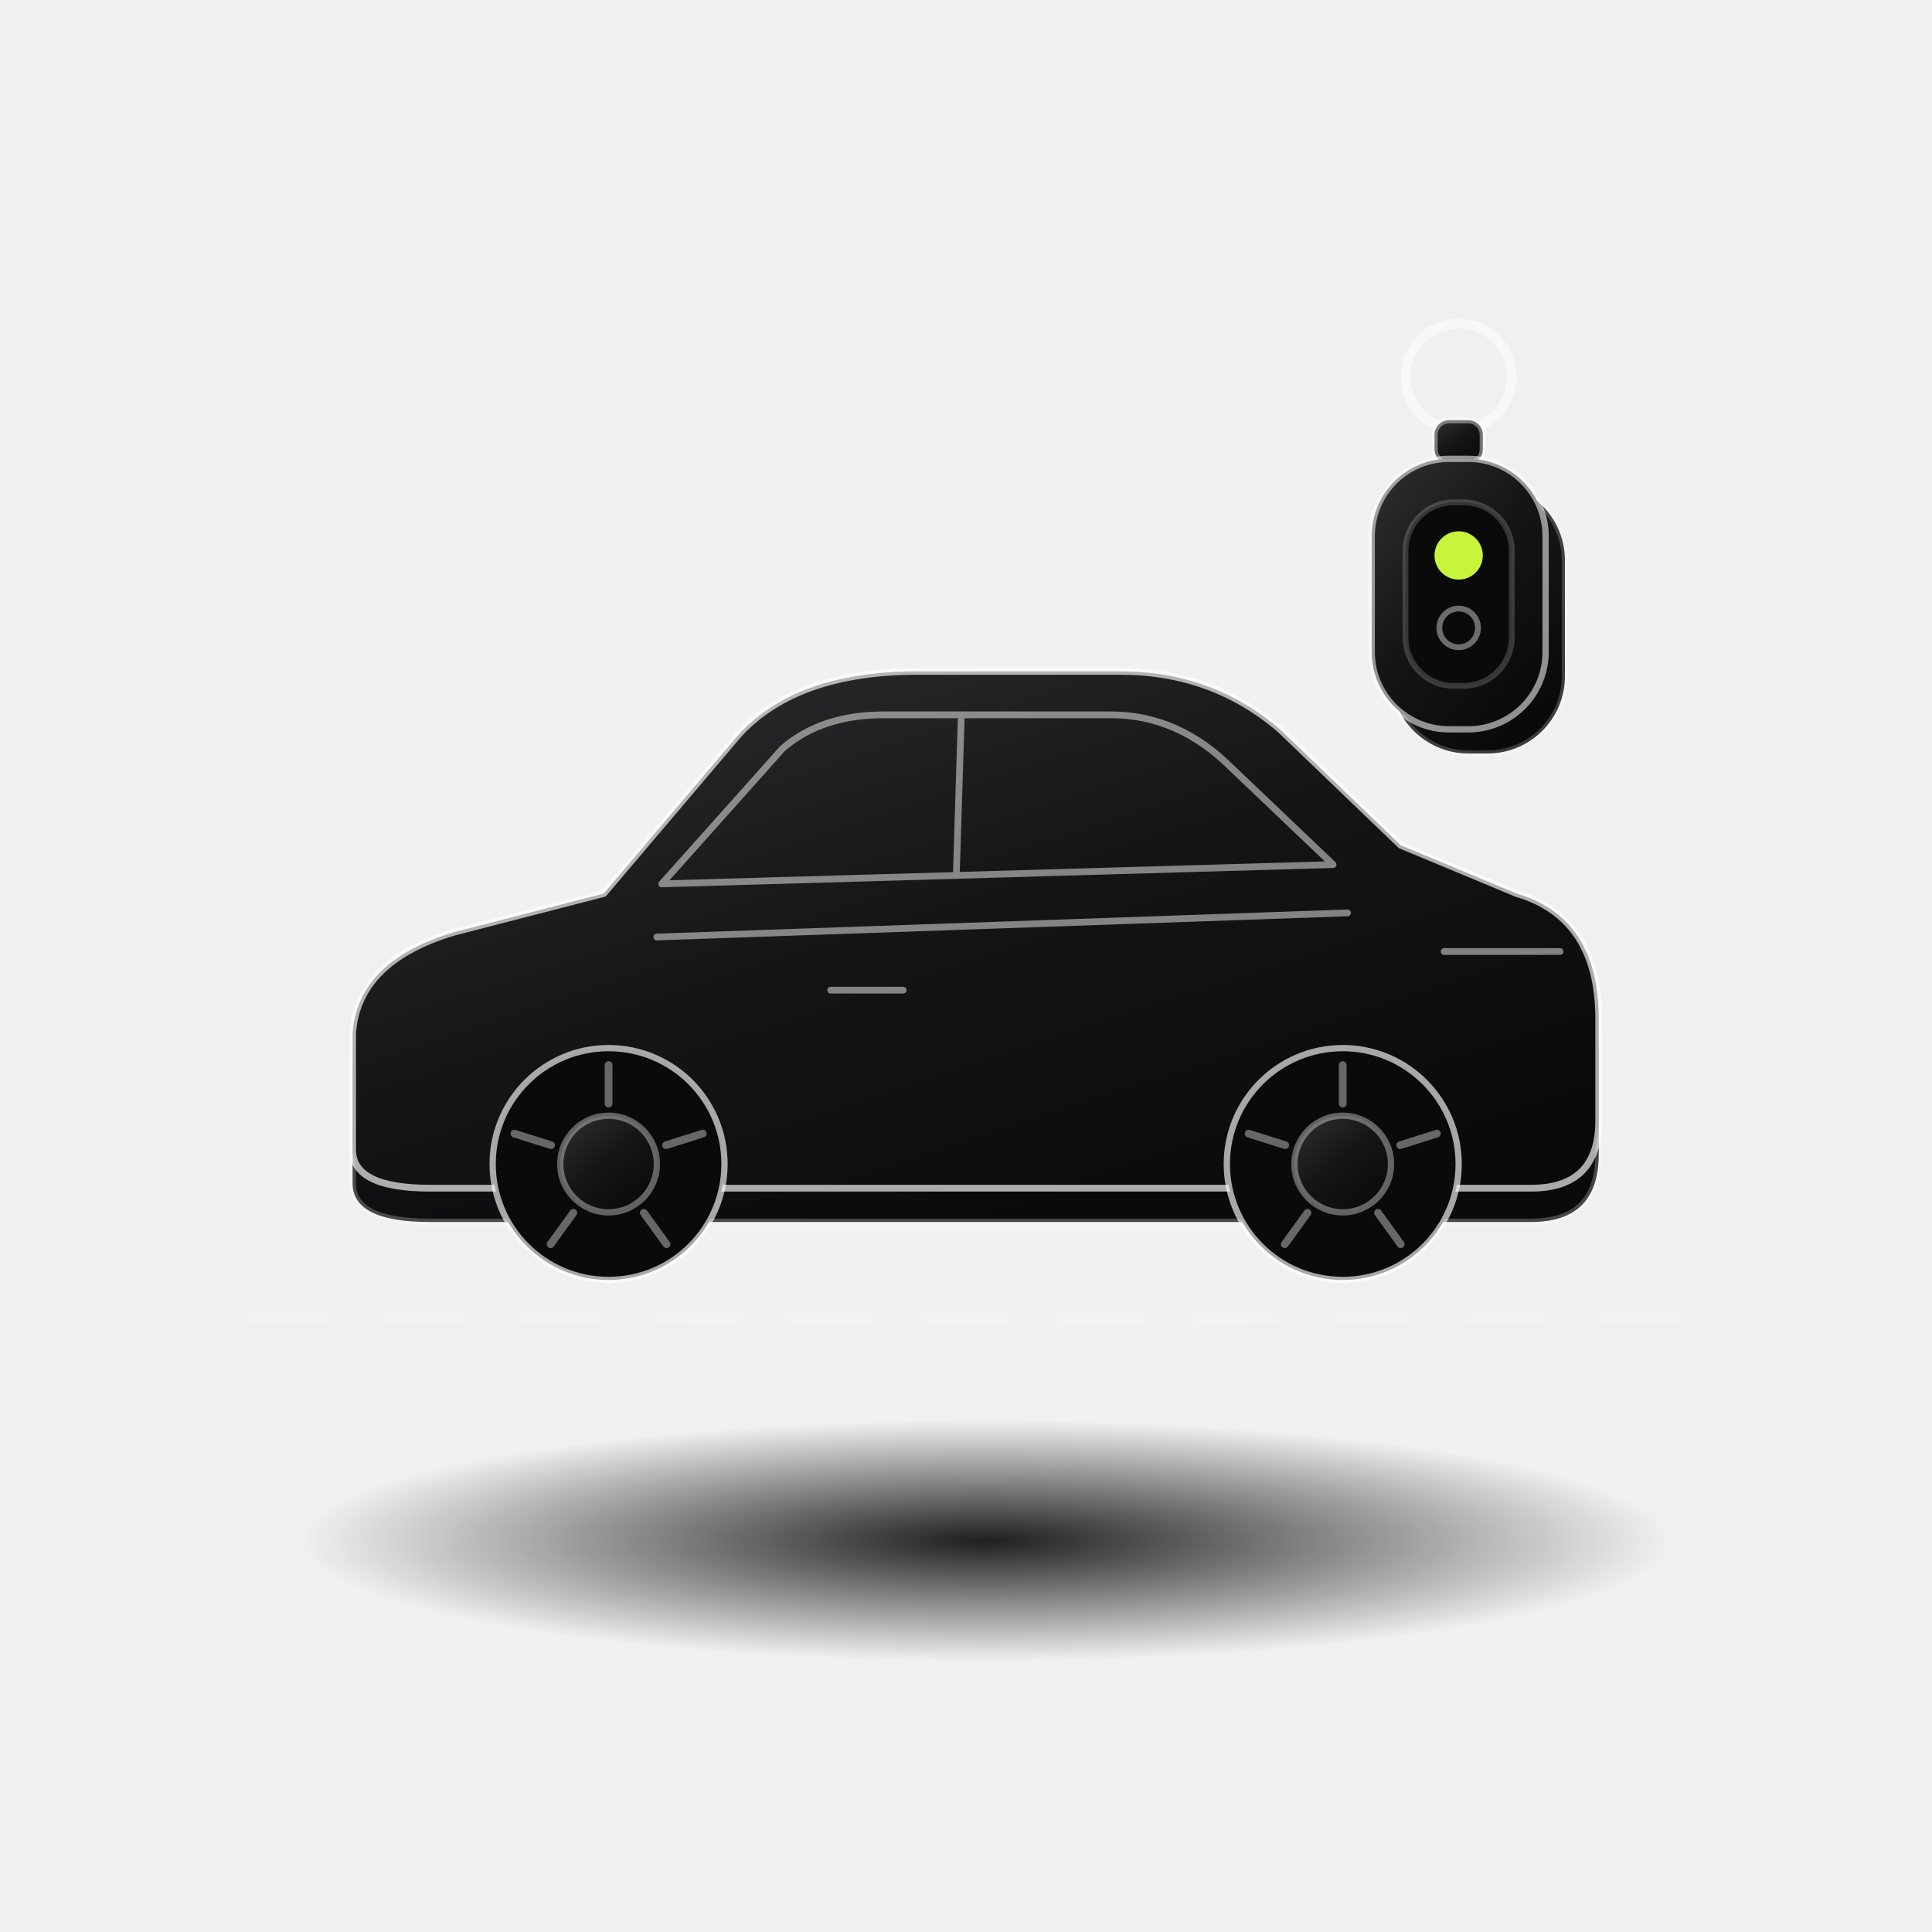
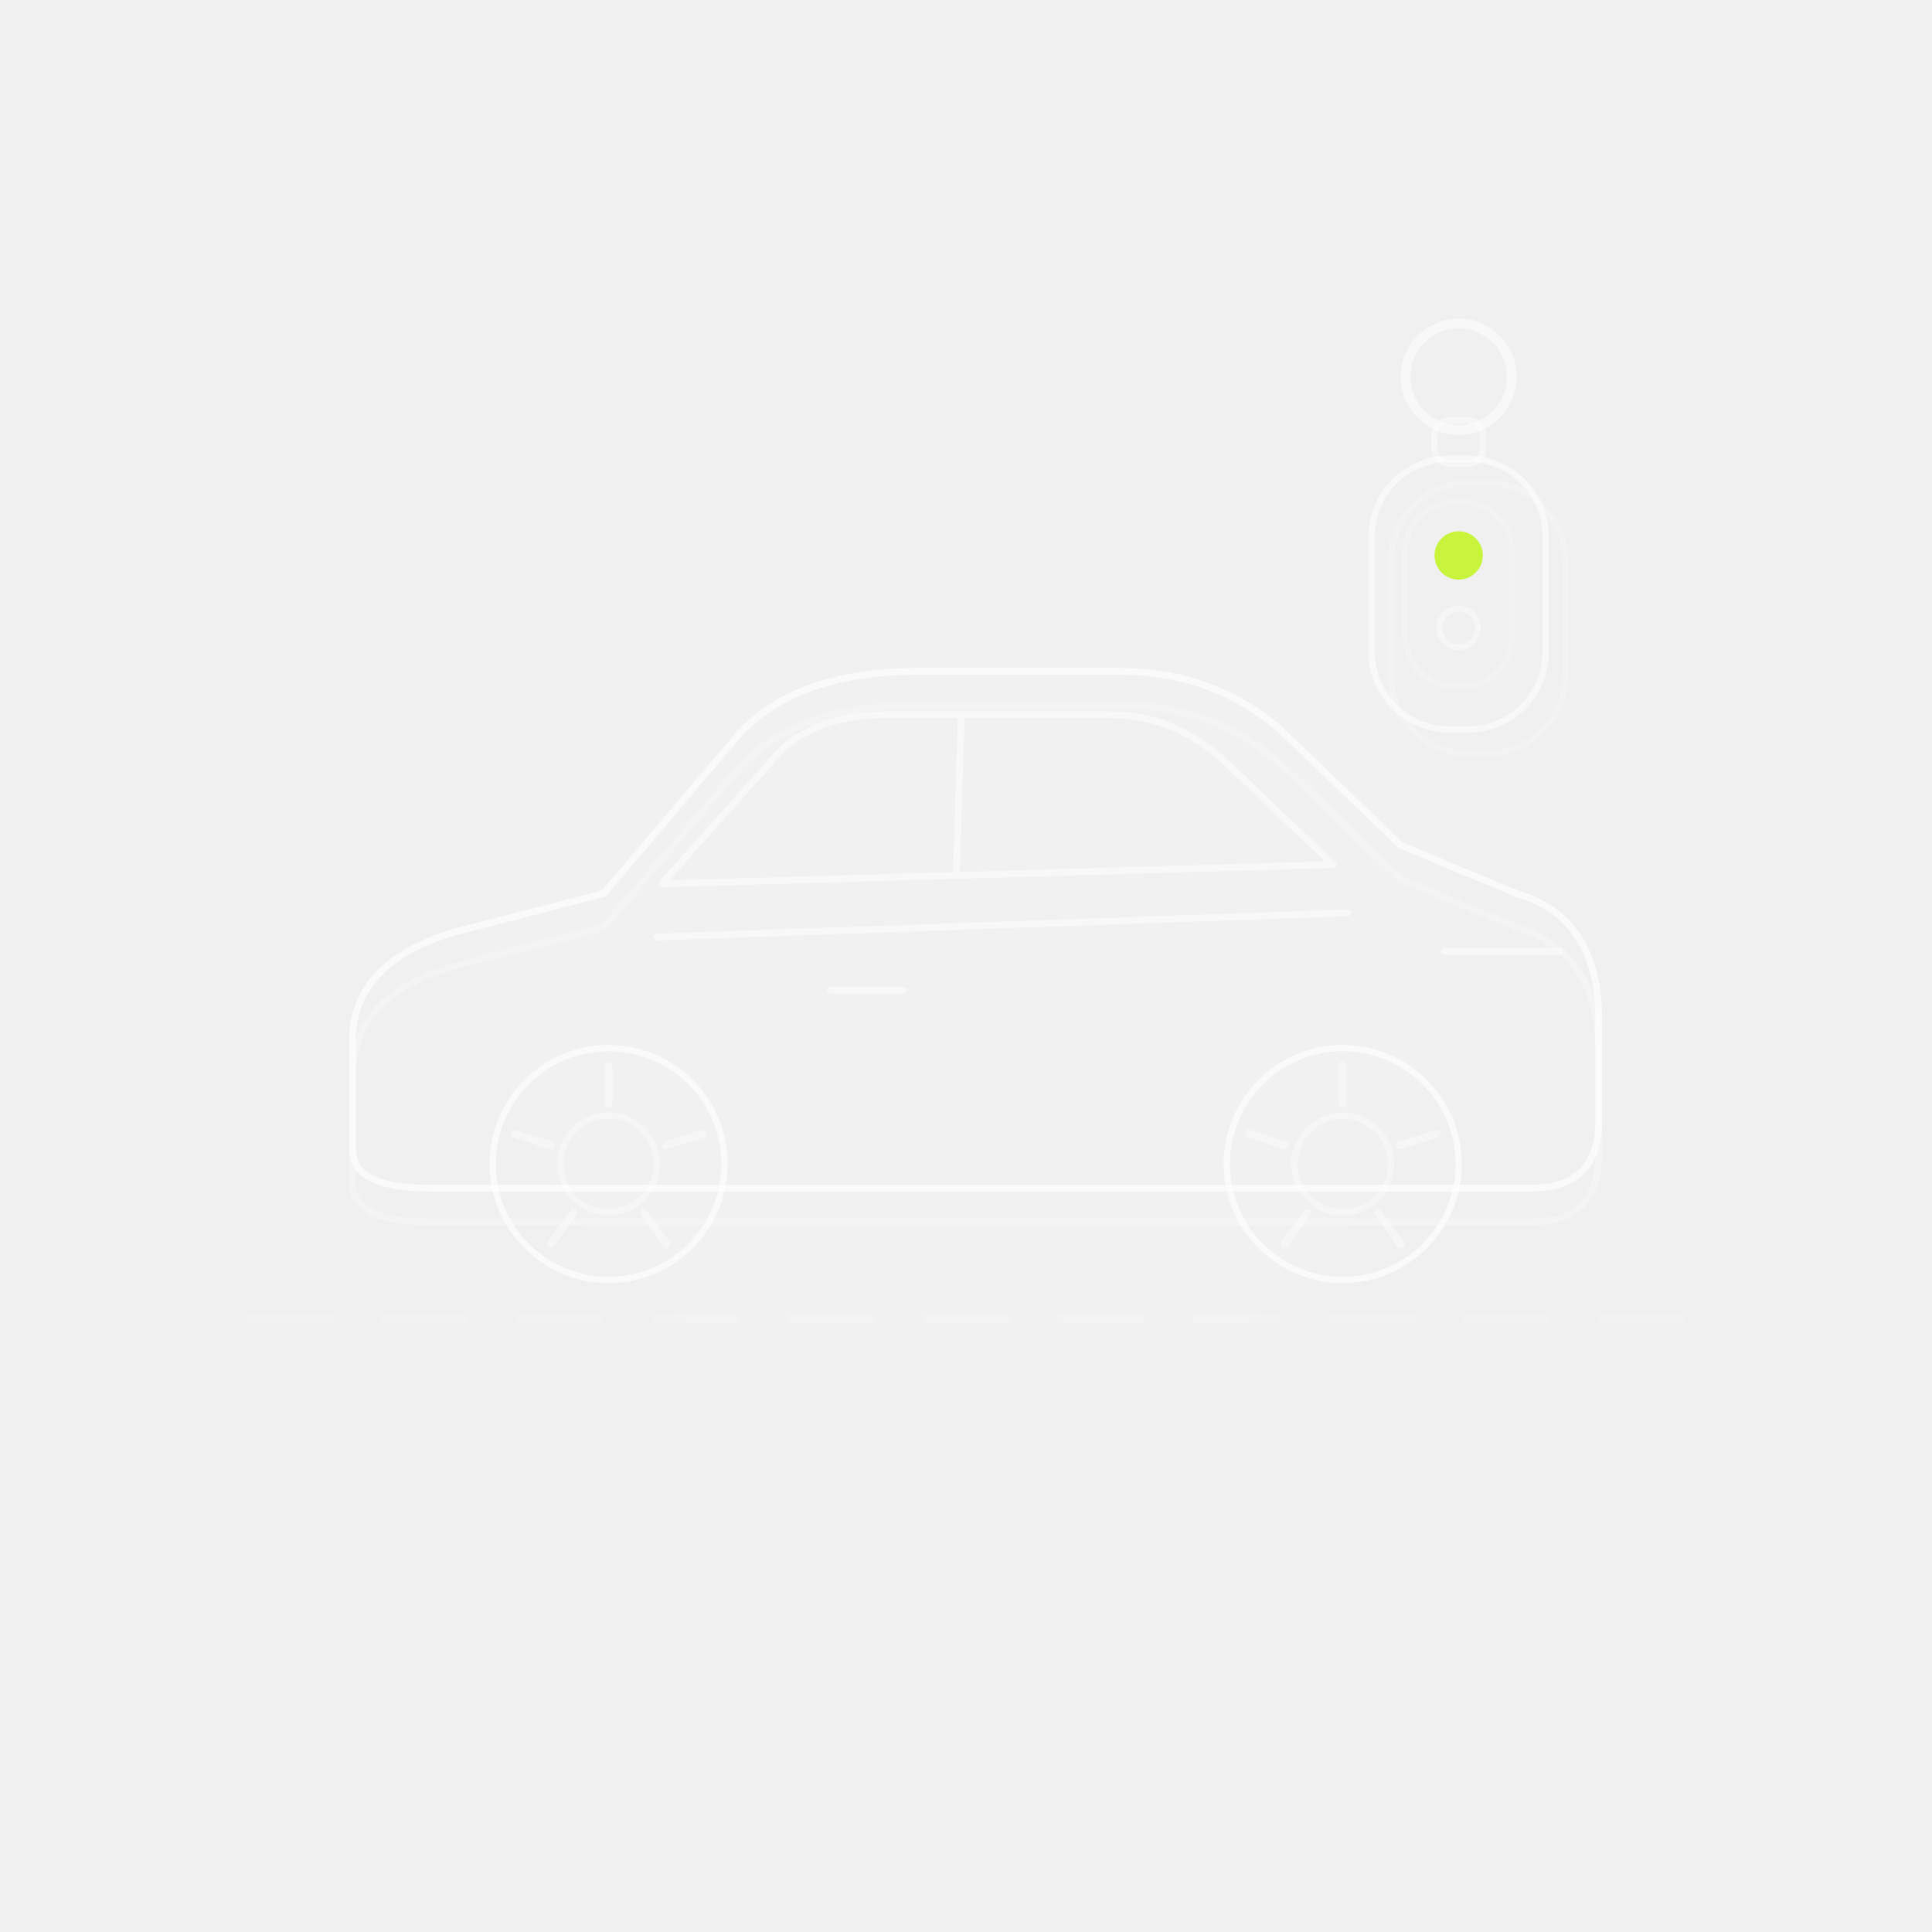
<svg xmlns="http://www.w3.org/2000/svg" viewBox="0 0 400 400" stroke-linejoin="round" stroke-linecap="round">
  <defs>
    <linearGradient id="face" x2="0.78" y2="1">
      <stop stop-color="#303032" />
      <stop offset=".52" stop-color="#151516" />
      <stop offset="1" stop-color="#0A0A0B" />
    </linearGradient>
    <linearGradient id="edge" x2=".52" y2="1">
      <stop stop-color="#202022" />
      <stop offset="1" stop-color="#0A0A0B" />
    </linearGradient>
    <radialGradient id="glow">
      <stop stop-color="#fff" stop-opacity=".075" />
      <stop offset="1" stop-color="#fff" stop-opacity="0" />
    </radialGradient>
    <radialGradient id="shadow">
      <stop stop-color="#000" stop-opacity=".87" />
      <stop offset="1" stop-color="#000" stop-opacity="0" />
    </radialGradient>
  </defs>
  <style>
@keyframes f{0%,100%{transform:translateY(0)}50%{transform:translateY(-7px)}}
@keyframes sh{0%,100%{transform:scale(1);opacity:1}50%{transform:scale(.9);opacity:.75}}
@keyframes pulse{0%,100%{transform:scale(1)}50%{transform:scale(1.14)}}
@keyframes blink{50%{opacity:0}}
@keyframes spin{to{transform:rotate(360deg)}}
@keyframes dash{to{stroke-dashoffset:-28}}
@keyframes draw{0%{stroke-dashoffset:1}30%,80%{stroke-dashoffset:0}100%{stroke-dashoffset:-1}}
.f{animation:f 6s ease-in-out infinite}
.f2{animation:f 6s ease-in-out -3s infinite}
.sh{transform-box:fill-box;transform-origin:center;animation:sh 6s ease-in-out infinite}
.pulse{transform-box:fill-box;transform-origin:center;animation:pulse 2.6s ease-in-out infinite}
.swing{transform-origin:302px 67px;animation:swing 3.6s ease-in-out infinite}@keyframes swing{0%,100%{transform:rotate(-8deg)}50%{transform:rotate(8deg)}}.wheel{animation:spin 1.6s linear infinite}.bob{animation:bob 1.6s ease-in-out infinite}@keyframes bob{50%{transform:translateY(-1.5px)}}.road{animation:road .8s linear infinite}@keyframes road{to{stroke-dashoffset:28}}@media (prefers-reduced-motion:reduce){*{animation:none!important}.rm-hide{display:none}}</style>
  <circle cx="200" cy="192" r="179" fill="url(#glow)" />
-   <ellipse class="sh" cx="204" cy="319" rx="143" ry="25" fill="url(#shadow)" />
  <path class="road" d="M52 273H348" fill="none" stroke="#ffffff" stroke-opacity="0.16" stroke-width="2" stroke-dasharray="16 12" />
  <g class="bob">
    <g transform="translate(0 7)">
-       <path d="M73 238V214Q74 199 94 193L125 185L153 152Q165 139 190 139H232Q251 139 265 151L290 175L314 185Q331 190 331 211V232Q331 246 317 246H89Q73 246 73 238Z" fill="url(#edge)" stroke="#ffffff" stroke-opacity="0.24" stroke-width="1.4" />
+       <path d="M73 238V214Q74 199 94 193L125 185L153 152Q165 139 190 139H232Q251 139 265 151L290 175L314 185Q331 190 331 211V232Q331 246 317 246H89Q73 246 73 238Z" fill="none" stroke="#ffffff" stroke-opacity="0.24" stroke-width="1.4" />
    </g>
-     <path d="M73 238V214Q74 199 94 193L125 185L153 152Q165 139 190 139H232Q251 139 265 151L290 175L314 185Q331 190 331 211V232Q331 246 317 246H89Q73 246 73 238Z" fill="url(#face)" stroke="#ffffff" stroke-opacity="0.66" stroke-width="1.4" />
+     <path d="M73 238V214Q74 199 94 193L125 185L153 152Q165 139 190 139H232Q251 139 265 151L290 175L314 185Q331 190 331 211V232Q331 246 317 246H89Q73 246 73 238Z" fill="#ffffff" fill-opacity="0.03" stroke="#ffffff" stroke-opacity="0.66" stroke-width="1.4" />
    <path d="M137 183l25-28q8-7 21-7h47q14 0 25 11l21 20zM199 149l-1 32m-62 13 143-5m-107 16h15m112-8h24" fill="none" stroke="#ffffff" stroke-opacity="0.48" stroke-width="1.4" />
  </g>
-   <circle cx="126" cy="241" r="24" fill="#0A0A0B" stroke="#ffffff" stroke-opacity="0.64" stroke-width="1.3" />
-   <circle cx="126" cy="241" r="10" fill="url(#face)" stroke="#ffffff" stroke-opacity="0.36" stroke-width="1.3" />
+   <circle cx="126" cy="241" r="24" fill="#ffffff" fill-opacity="0.02" stroke="#ffffff" stroke-opacity="0.64" stroke-width="1.3" />
+   <circle cx="126" cy="241" r="10" fill="#ffffff" fill-opacity="0.03" stroke="#ffffff" stroke-opacity="0.36" stroke-width="1.3" />
  <g class="wheel" style="transform-origin:126px 241px">
    <path d="M126.0 228.5L126.0 220.5M137.9 237.1L145.5 234.7M133.3 251.1L138.0 257.6M118.7 251.1L114.0 257.6M114.1 237.1L106.5 234.7" fill="none" stroke="#ffffff" stroke-opacity="0.38" stroke-width="1.6" />
  </g>
-   <circle cx="278" cy="241" r="24" fill="#0A0A0B" stroke="#ffffff" stroke-opacity="0.64" stroke-width="1.3" />
-   <circle cx="278" cy="241" r="10" fill="url(#face)" stroke="#ffffff" stroke-opacity="0.36" stroke-width="1.3" />
+   <circle cx="278" cy="241" r="24" fill="#ffffff" fill-opacity="0.02" stroke="#ffffff" stroke-opacity="0.64" stroke-width="1.3" />
+   <circle cx="278" cy="241" r="10" fill="#ffffff" fill-opacity="0.03" stroke="#ffffff" stroke-opacity="0.36" stroke-width="1.3" />
  <g class="wheel" style="transform-origin:278px 241px">
    <path d="M278.0 228.5L278.0 220.5M289.9 237.1L297.5 234.7M285.3 251.1L290.0 257.6M270.7 251.1L266.0 257.6M266.1 237.1L258.5 234.7" fill="none" stroke="#ffffff" stroke-opacity="0.38" stroke-width="1.6" />
  </g>
  <g class="swing">
    <circle cx="302" cy="78" r="11" fill="none" stroke="#ffffff" stroke-opacity="0.55" stroke-width="2" />
-     <rect x="297" y="87" width="10" height="9" rx="3" fill="url(#face)" stroke="#ffffff" stroke-opacity="0.4" stroke-width="1.3" />
+     <rect x="297" y="87" width="10" height="9" rx="3" fill="#ffffff" fill-opacity="0.03" stroke="#ffffff" stroke-opacity="0.4" stroke-width="1.3" />
    <g transform="translate(4 5)">
-       <rect x="284" y="95" width="36" height="56" rx="16" fill="url(#edge)" stroke="#ffffff" stroke-opacity="0.2" stroke-width="1.3" />
+       <rect x="284" y="95" width="36" height="56" rx="16" fill="none" stroke="#ffffff" stroke-opacity="0.2" stroke-width="1.3" />
    </g>
-     <rect x="284" y="95" width="36" height="56" rx="16" fill="url(#face)" stroke="#ffffff" stroke-opacity="0.55" stroke-width="1.3" />
-     <rect x="291" y="104" width="22" height="38" rx="10" fill="#0A0A0B" stroke="#ffffff" stroke-opacity="0.18" stroke-width="1.2" />
+     <rect x="284" y="95" width="36" height="56" rx="16" fill="#ffffff" fill-opacity="0.03" stroke="#ffffff" stroke-opacity="0.55" stroke-width="1.3" />
+     <rect x="291" y="104" width="22" height="38" rx="10" fill="#ffffff" fill-opacity="0.02" stroke="#ffffff" stroke-opacity="0.18" stroke-width="1.2" />
    <circle cx="302" cy="115" r="5" fill="#C8F53C" />
    <circle cx="302" cy="130" r="4" fill="none" stroke="#ffffff" stroke-opacity="0.4" stroke-width="1.2" />
  </g>
</svg>
